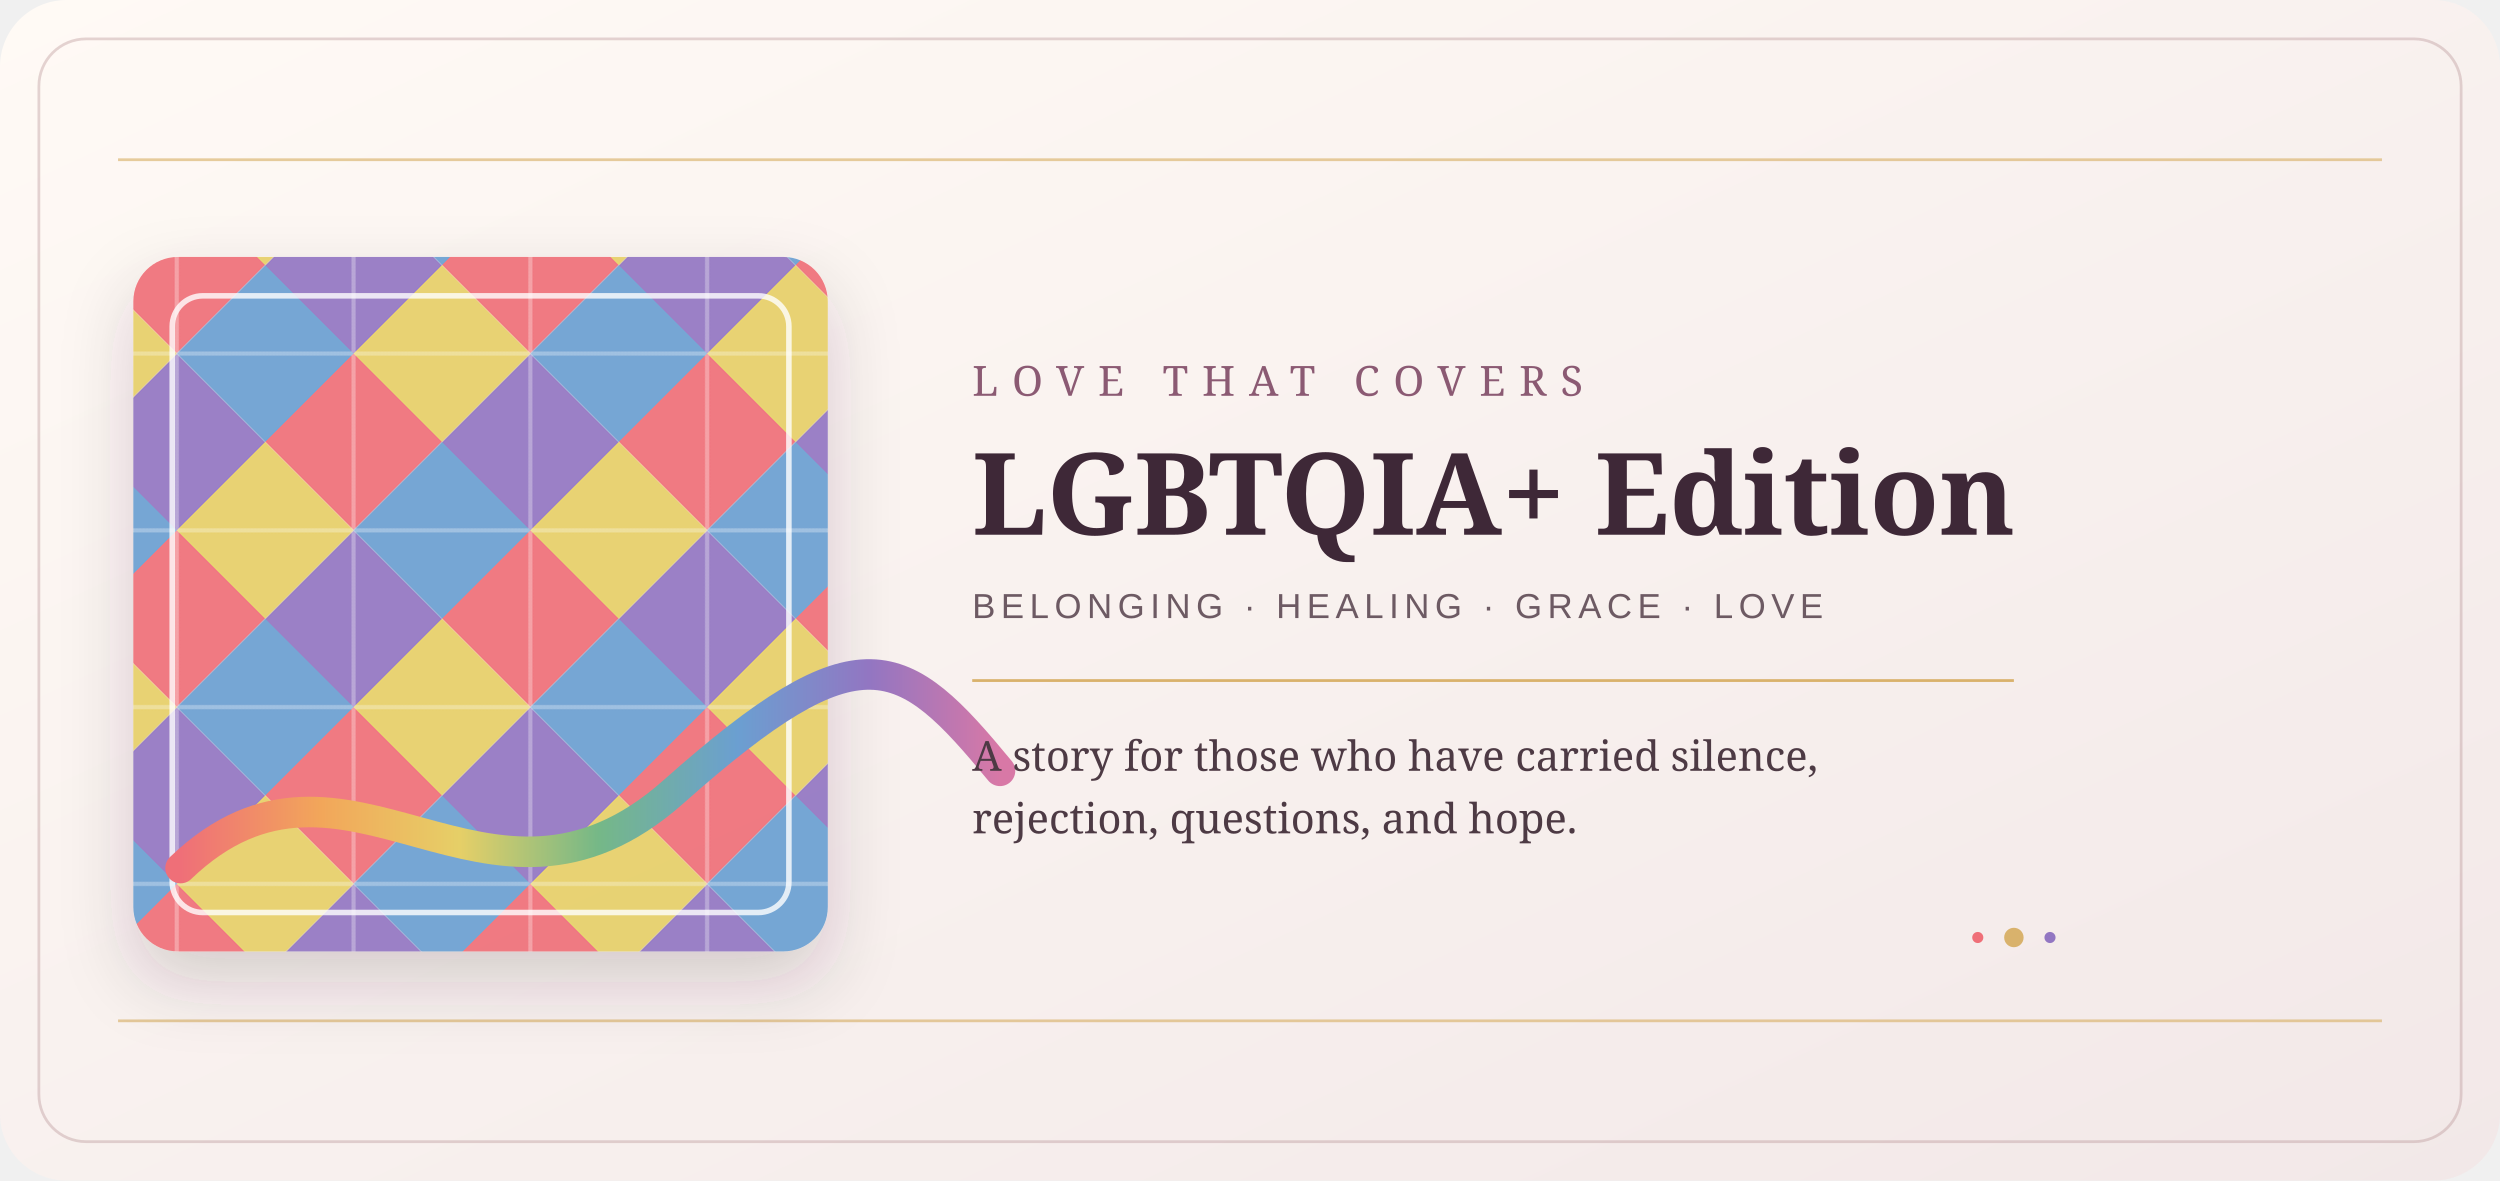
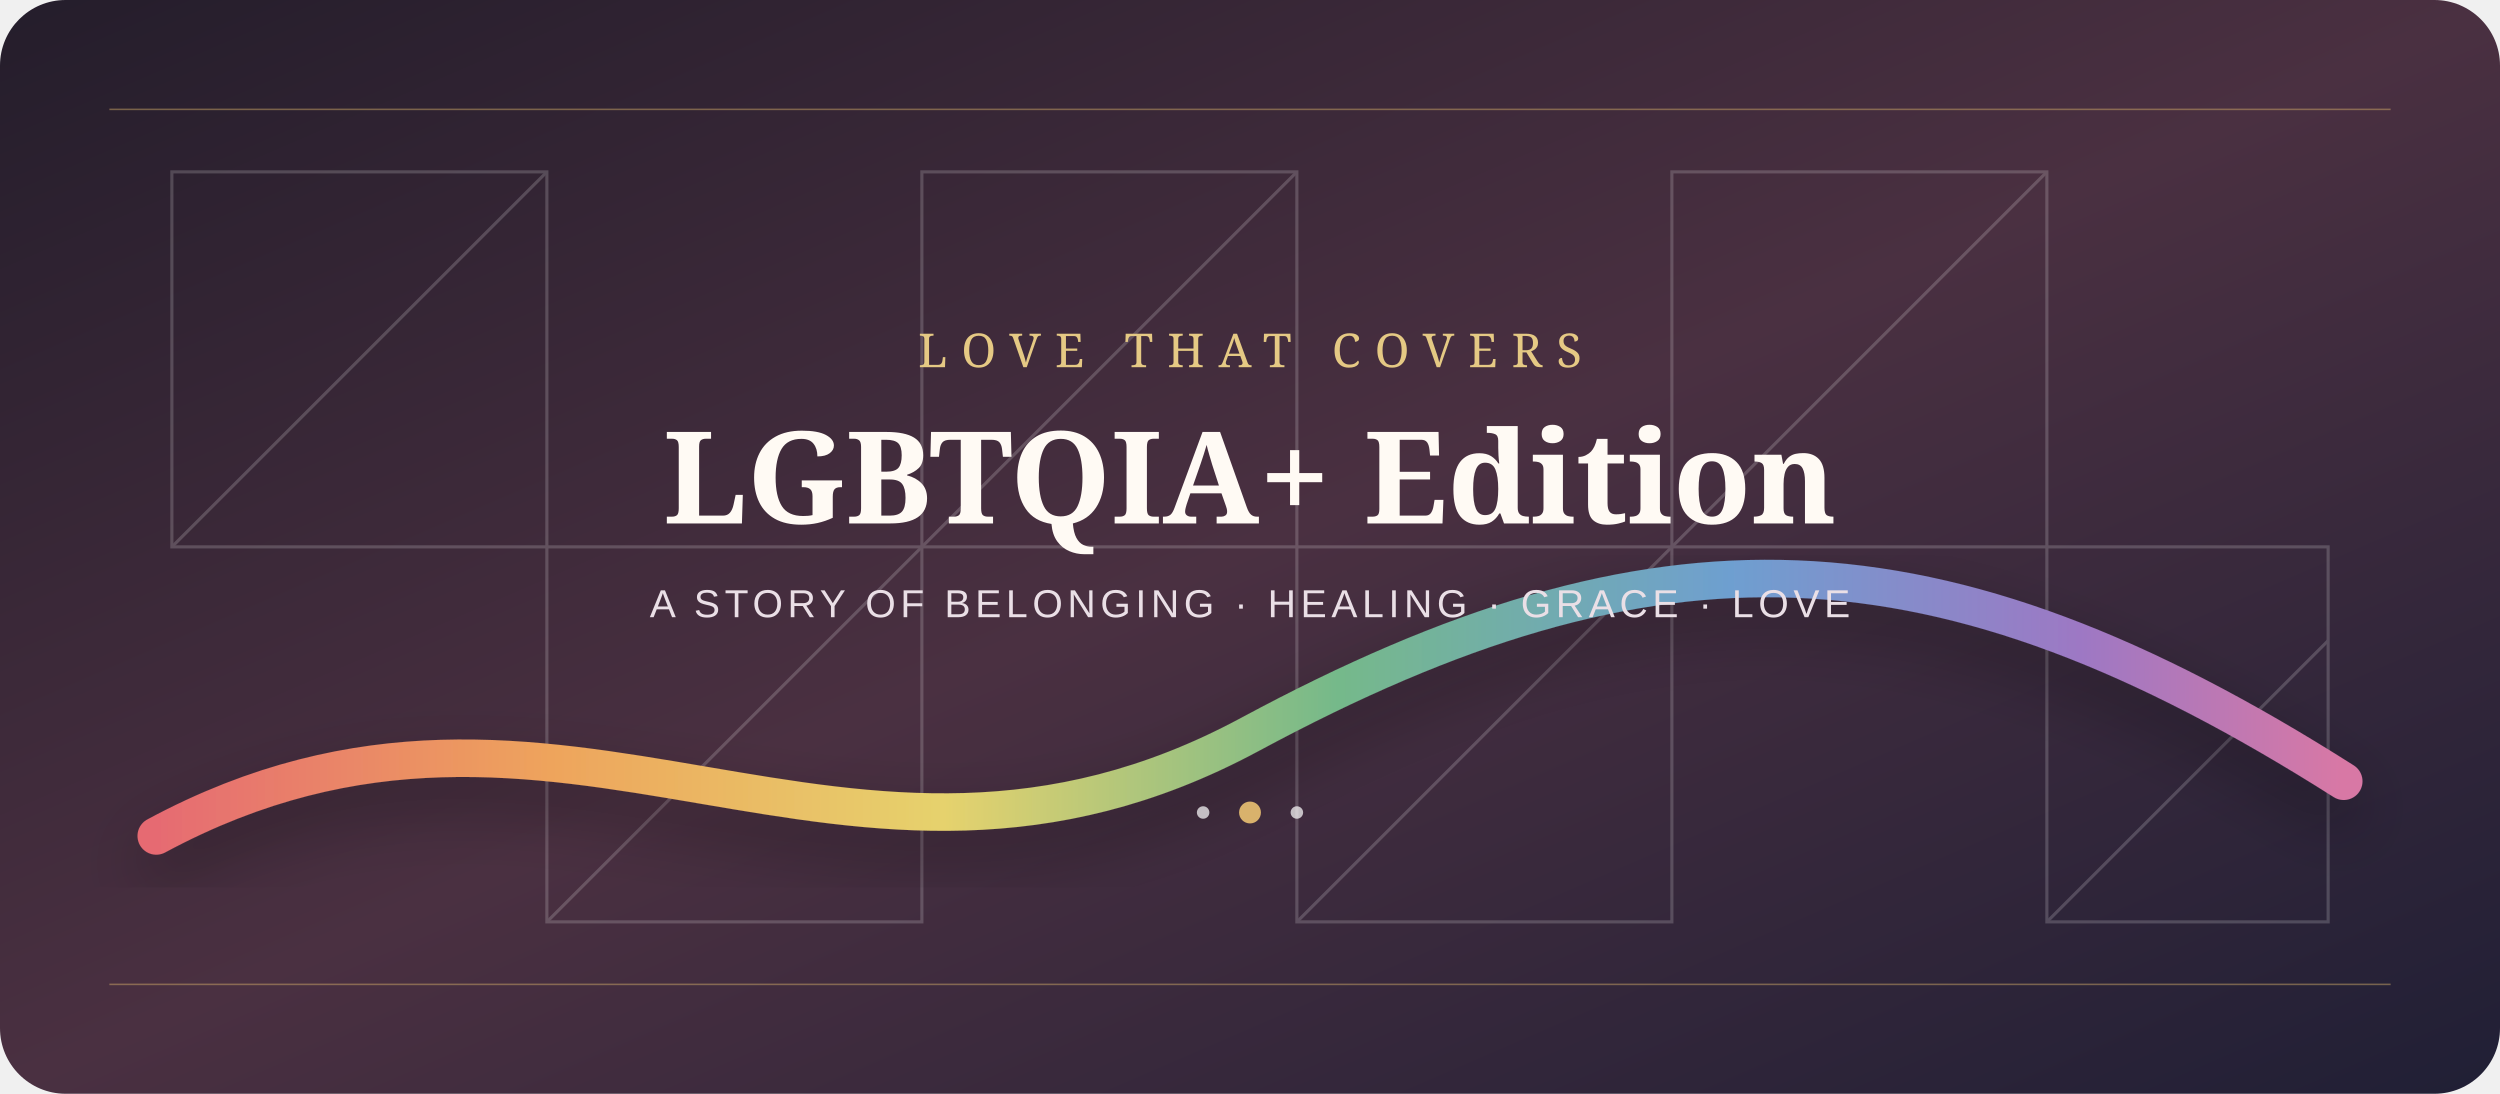
- <svg xmlns="http://www.w3.org/2000/svg" viewBox="0 0 1800 850" role="img" aria-labelledby="title desc">
+ <svg xmlns="http://www.w3.org/2000/svg" viewBox="0 0 1600 700" role="img" aria-labelledby="title desc">
  <defs>
-     <linearGradient id="paper" x1="0" y1="0" x2="1" y2="1">
-       <stop stop-color="#fffaf5" />
-       <stop offset="1" stop-color="#f2e8e8" />
+     <linearGradient id="bg" x1="0" y1="0" x2="1" y2="1">
+       <stop offset="0" stop-color="#241d2b" />
+       <stop offset="0.5" stop-color="#4a3041" />
+       <stop offset="1" stop-color="#201f35" />
    </linearGradient>
    <linearGradient id="rainbow" x1="0" y1="0" x2="1" y2="0">
-       <stop stop-color="#ef6f78" />
-       <stop offset=".17" stop-color="#f2a65a" />
-       <stop offset=".34" stop-color="#e6cf67" />
-       <stop offset=".51" stop-color="#75b887" />
-       <stop offset=".68" stop-color="#6b9fd1" />
-       <stop offset=".84" stop-color="#9276c2" />
-       <stop offset="1" stop-color="#d878a6" />
+       <stop stop-color="#e66b72" />
+       <stop offset=".18" stop-color="#eea45c" />
+       <stop offset=".36" stop-color="#e6d26d" />
+       <stop offset=".54" stop-color="#75b98a" />
+       <stop offset=".72" stop-color="#6e9fd0" />
+       <stop offset=".88" stop-color="#9d78c4" />
+       <stop offset="1" stop-color="#d878a5" />
    </linearGradient>
    <filter id="shadow" x="-20%" y="-20%" width="140%" height="140%">
-       <feDropShadow dx="0" dy="22" stdDeviation="25" flood-color="#332733" flood-opacity=".2" />
+       <feDropShadow dx="0" dy="18" stdDeviation="20" flood-opacity=".28" />
    </filter>
-     <pattern id="quilt" width="180" height="180" patternUnits="userSpaceOnUse" patternTransform="rotate(45)">
-       <rect width="180" height="180" fill="#fffaf5" />
-       <rect width="90" height="90" fill="#ef6f78" />
-       <rect x="90" y="90" width="90" height="90" fill="#9276c2" />
-       <rect x="90" width="90" height="90" fill="#6b9fd1" />
-       <rect y="90" width="90" height="90" fill="#e6cf67" />
-       <path d="M0 0L180 180M180 0L0 180" stroke="#fff" stroke-opacity=".3" stroke-width="3" />
-     </pattern>
  </defs>
-   <rect width="1800" height="850" rx="48" fill="url(#paper)" />
-   <rect x="28" y="28" width="1744" height="794" rx="34" fill="none" stroke="#b38a8e" stroke-opacity=".35" stroke-width="2" />
-   <path d="M85 115H1715M85 735H1715" stroke="#d9b26c" stroke-opacity=".65" stroke-width="2" />
-   <rect x="96" y="185" width="500" height="500" rx="32" fill="url(#quilt)" opacity=".92" filter="url(#shadow)" />
-   <rect x="124" y="213" width="444" height="444" rx="22" fill="none" stroke="#fff" stroke-opacity=".8" stroke-width="4" />
-   <path d="M130 625 C250 510 350 690 485 570 S650 470 720 555" fill="none" stroke="url(#rainbow)" stroke-width="22" stroke-linecap="round" />
-   <g>
-     <text x="700" y="285" fill="#8b5a73" font-family="Georgia,serif" font-size="30" letter-spacing="10">LOVE THAT COVERS</text>
-     <text x="700" y="385" fill="#3e2837" font-family="Georgia,serif" font-size="82" font-weight="700">LGBTQIA+ Edition</text>
-     <text x="700" y="445" fill="#6d5a63" font-family="Arial,sans-serif" font-size="25" letter-spacing="4">BELONGING · HEALING · GRACE · LOVE</text>
-     <path d="M700 490H1450" stroke="#d9b26c" stroke-width="2" />
-     <text x="700" y="555" fill="#4d3a44" font-family="Georgia,serif" font-size="30">A story for those who have carried silence,</text>
-     <text x="700" y="600" fill="#4d3a44" font-family="Georgia,serif" font-size="30">rejection, questions, and hope.</text>
+   <rect width="1600" height="700" rx="42" fill="url(#bg)" />
+   <path d="M70 70H1530M70 630H1530" stroke="#d9b26c" stroke-opacity=".45" />
+   <g opacity=".18" fill="none" stroke="#fff" stroke-width="2">
+     <path d="M110 110h240v240H110zM350 350h240v240H350zM590 110h240v240H590zM830 350h240v240H830zM1070 110h240v240h-240zM1310 350h180v240h-180z" />
+     <path d="M110 350l240-240M350 590l240-240M590 350l240-240M830 590l240-240M1070 350l240-240M1310 590l180-180" />
  </g>
-   <circle cx="1450" cy="675" r="7" fill="#d9b26c" />
-   <circle cx="1424" cy="675" r="4" fill="#ef6f78" />
-   <circle cx="1476" cy="675" r="4" fill="#9276c2" />
+   <path d="M100 535 C360 395 540 610 800 470 S1240 335 1500 500" fill="none" stroke="url(#rainbow)" stroke-width="24" stroke-linecap="round" filter="url(#shadow)" />
+   <g text-anchor="middle">
+     <text x="800" y="235" fill="#e5c984" font-family="Georgia,serif" font-size="30" letter-spacing="9">LOVE THAT COVERS</text>
+     <text x="800" y="335" fill="#fffaf4" font-family="Georgia,serif" font-size="82" font-weight="700">LGBTQIA+ Edition</text>
+     <text x="800" y="395" fill="#eadfe6" font-family="Arial,sans-serif" font-size="25" letter-spacing="3">A STORY OF BELONGING · HEALING · GRACE · LOVE</text>
+   </g>
+   <circle cx="800" cy="520" r="7" fill="#d9b26c" />
+   <circle cx="770" cy="520" r="4" fill="#fff" opacity=".7" />
+   <circle cx="830" cy="520" r="4" fill="#fff" opacity=".7" />
</svg>
